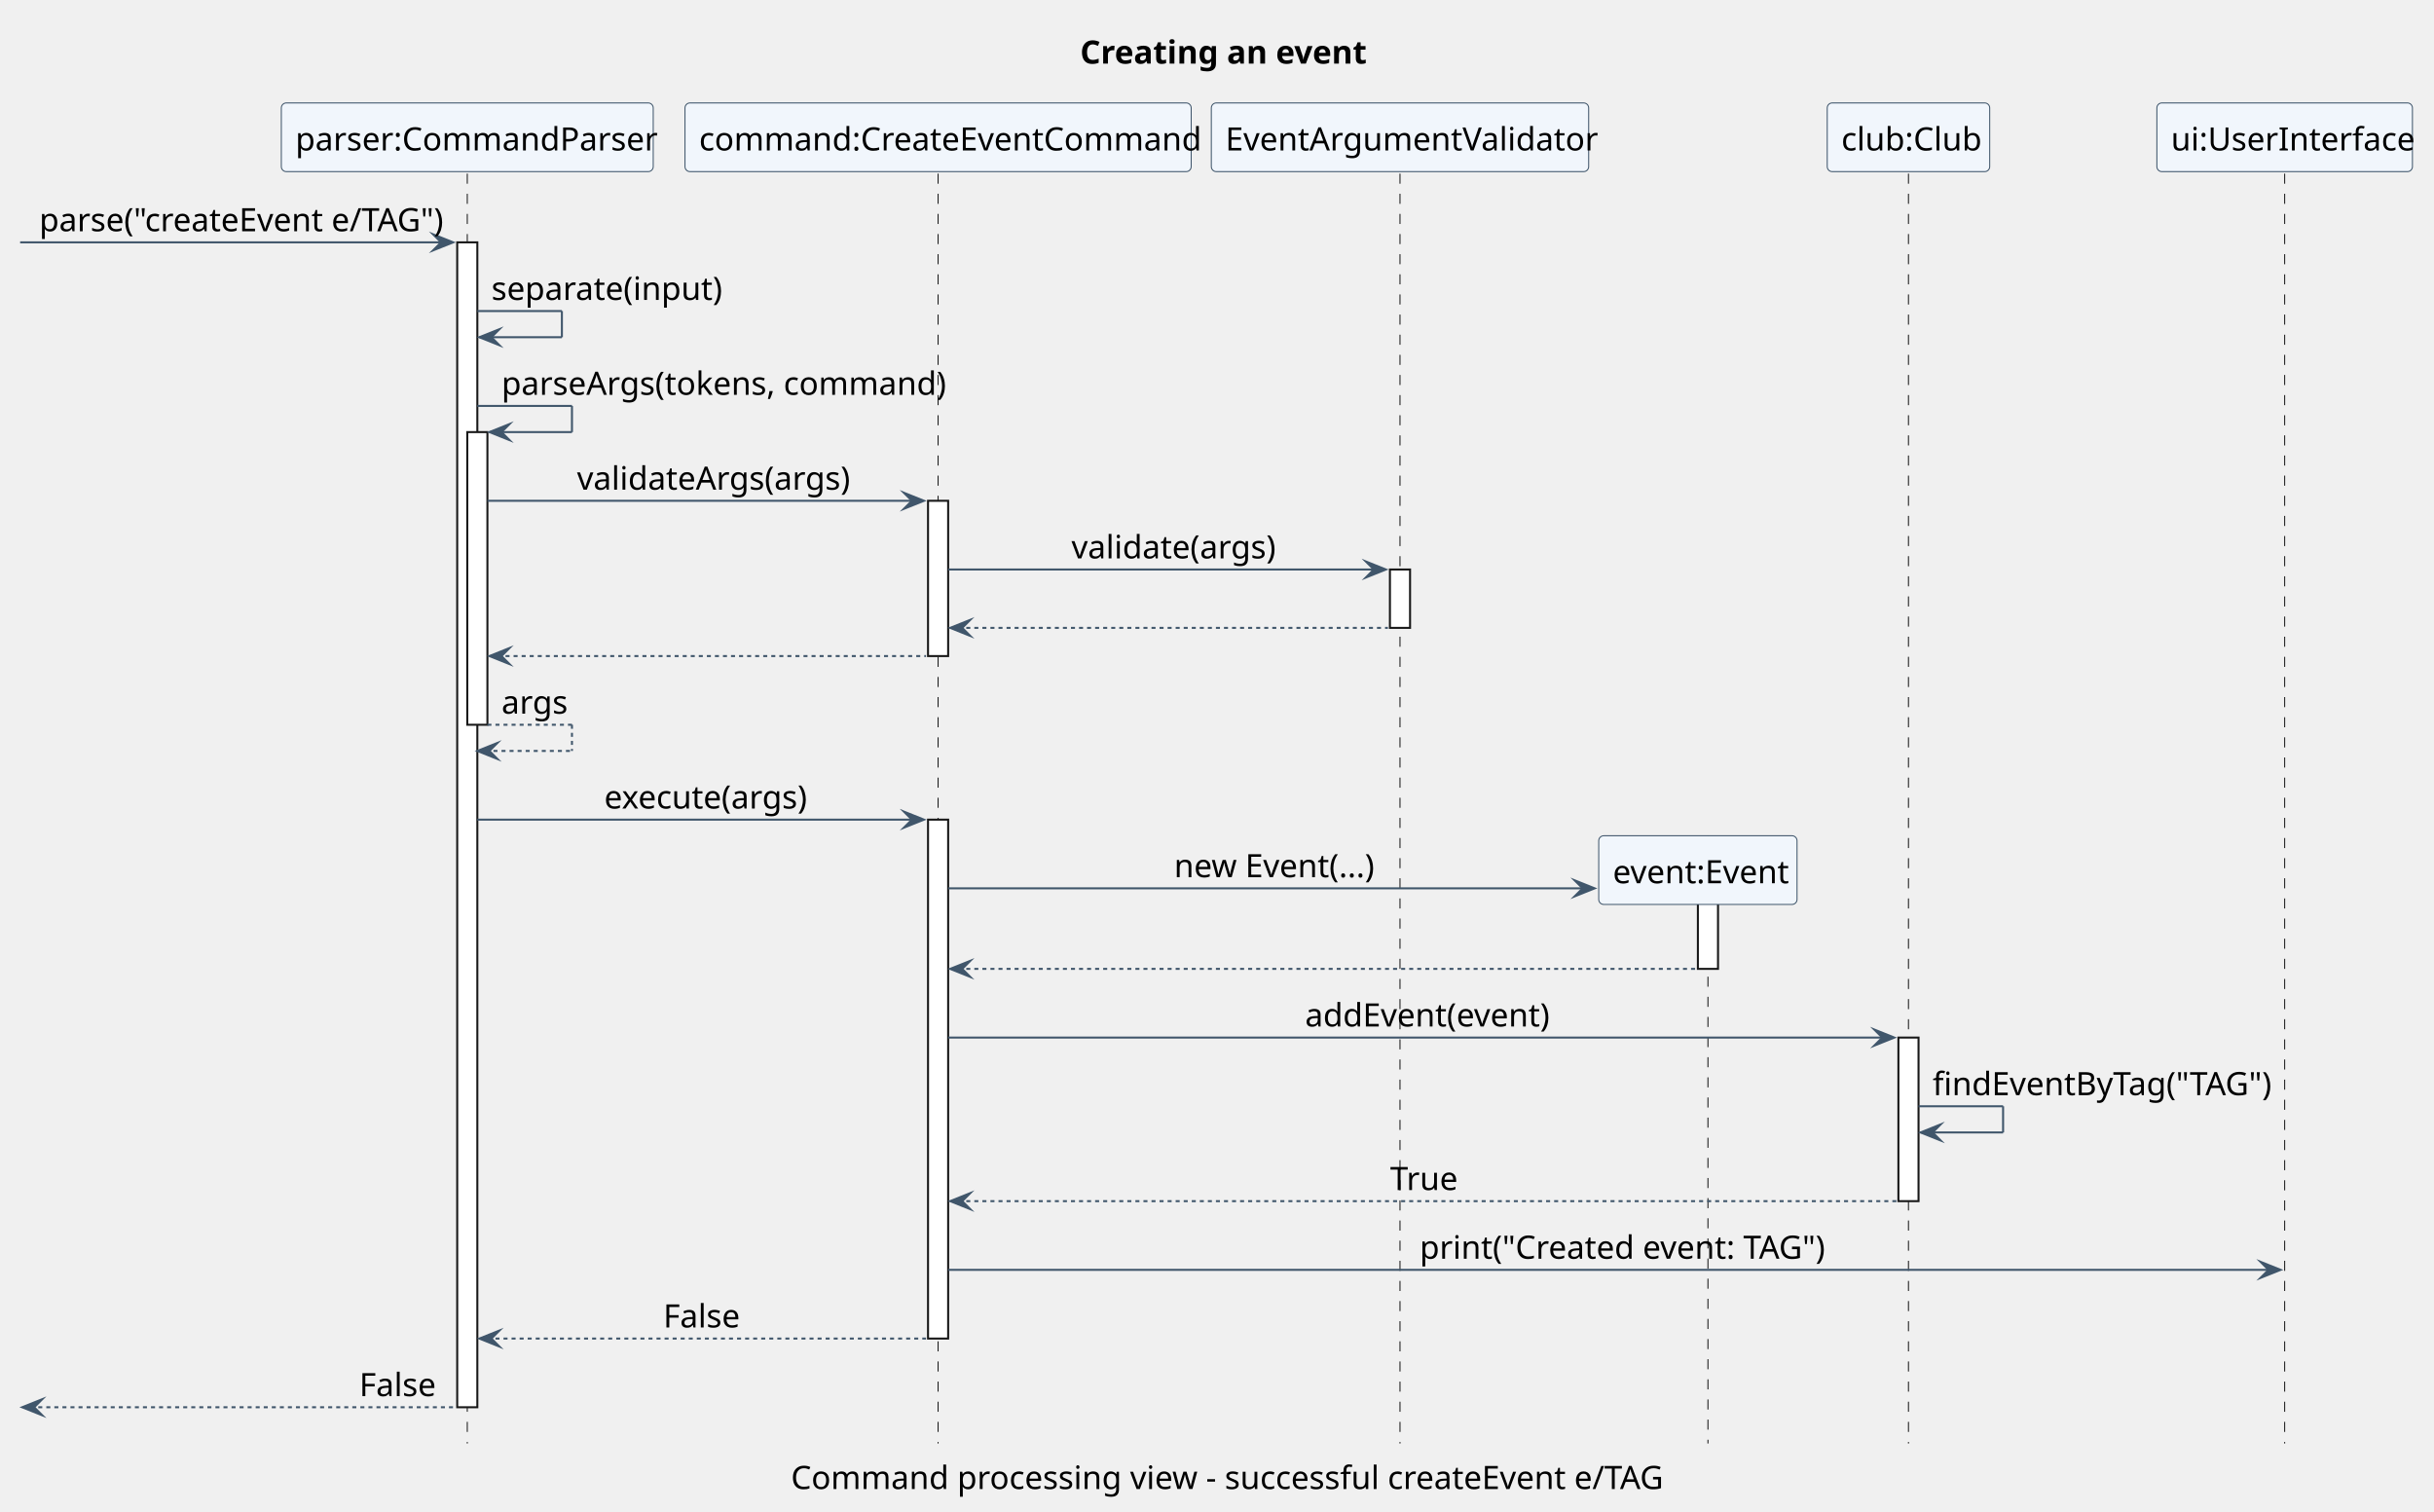
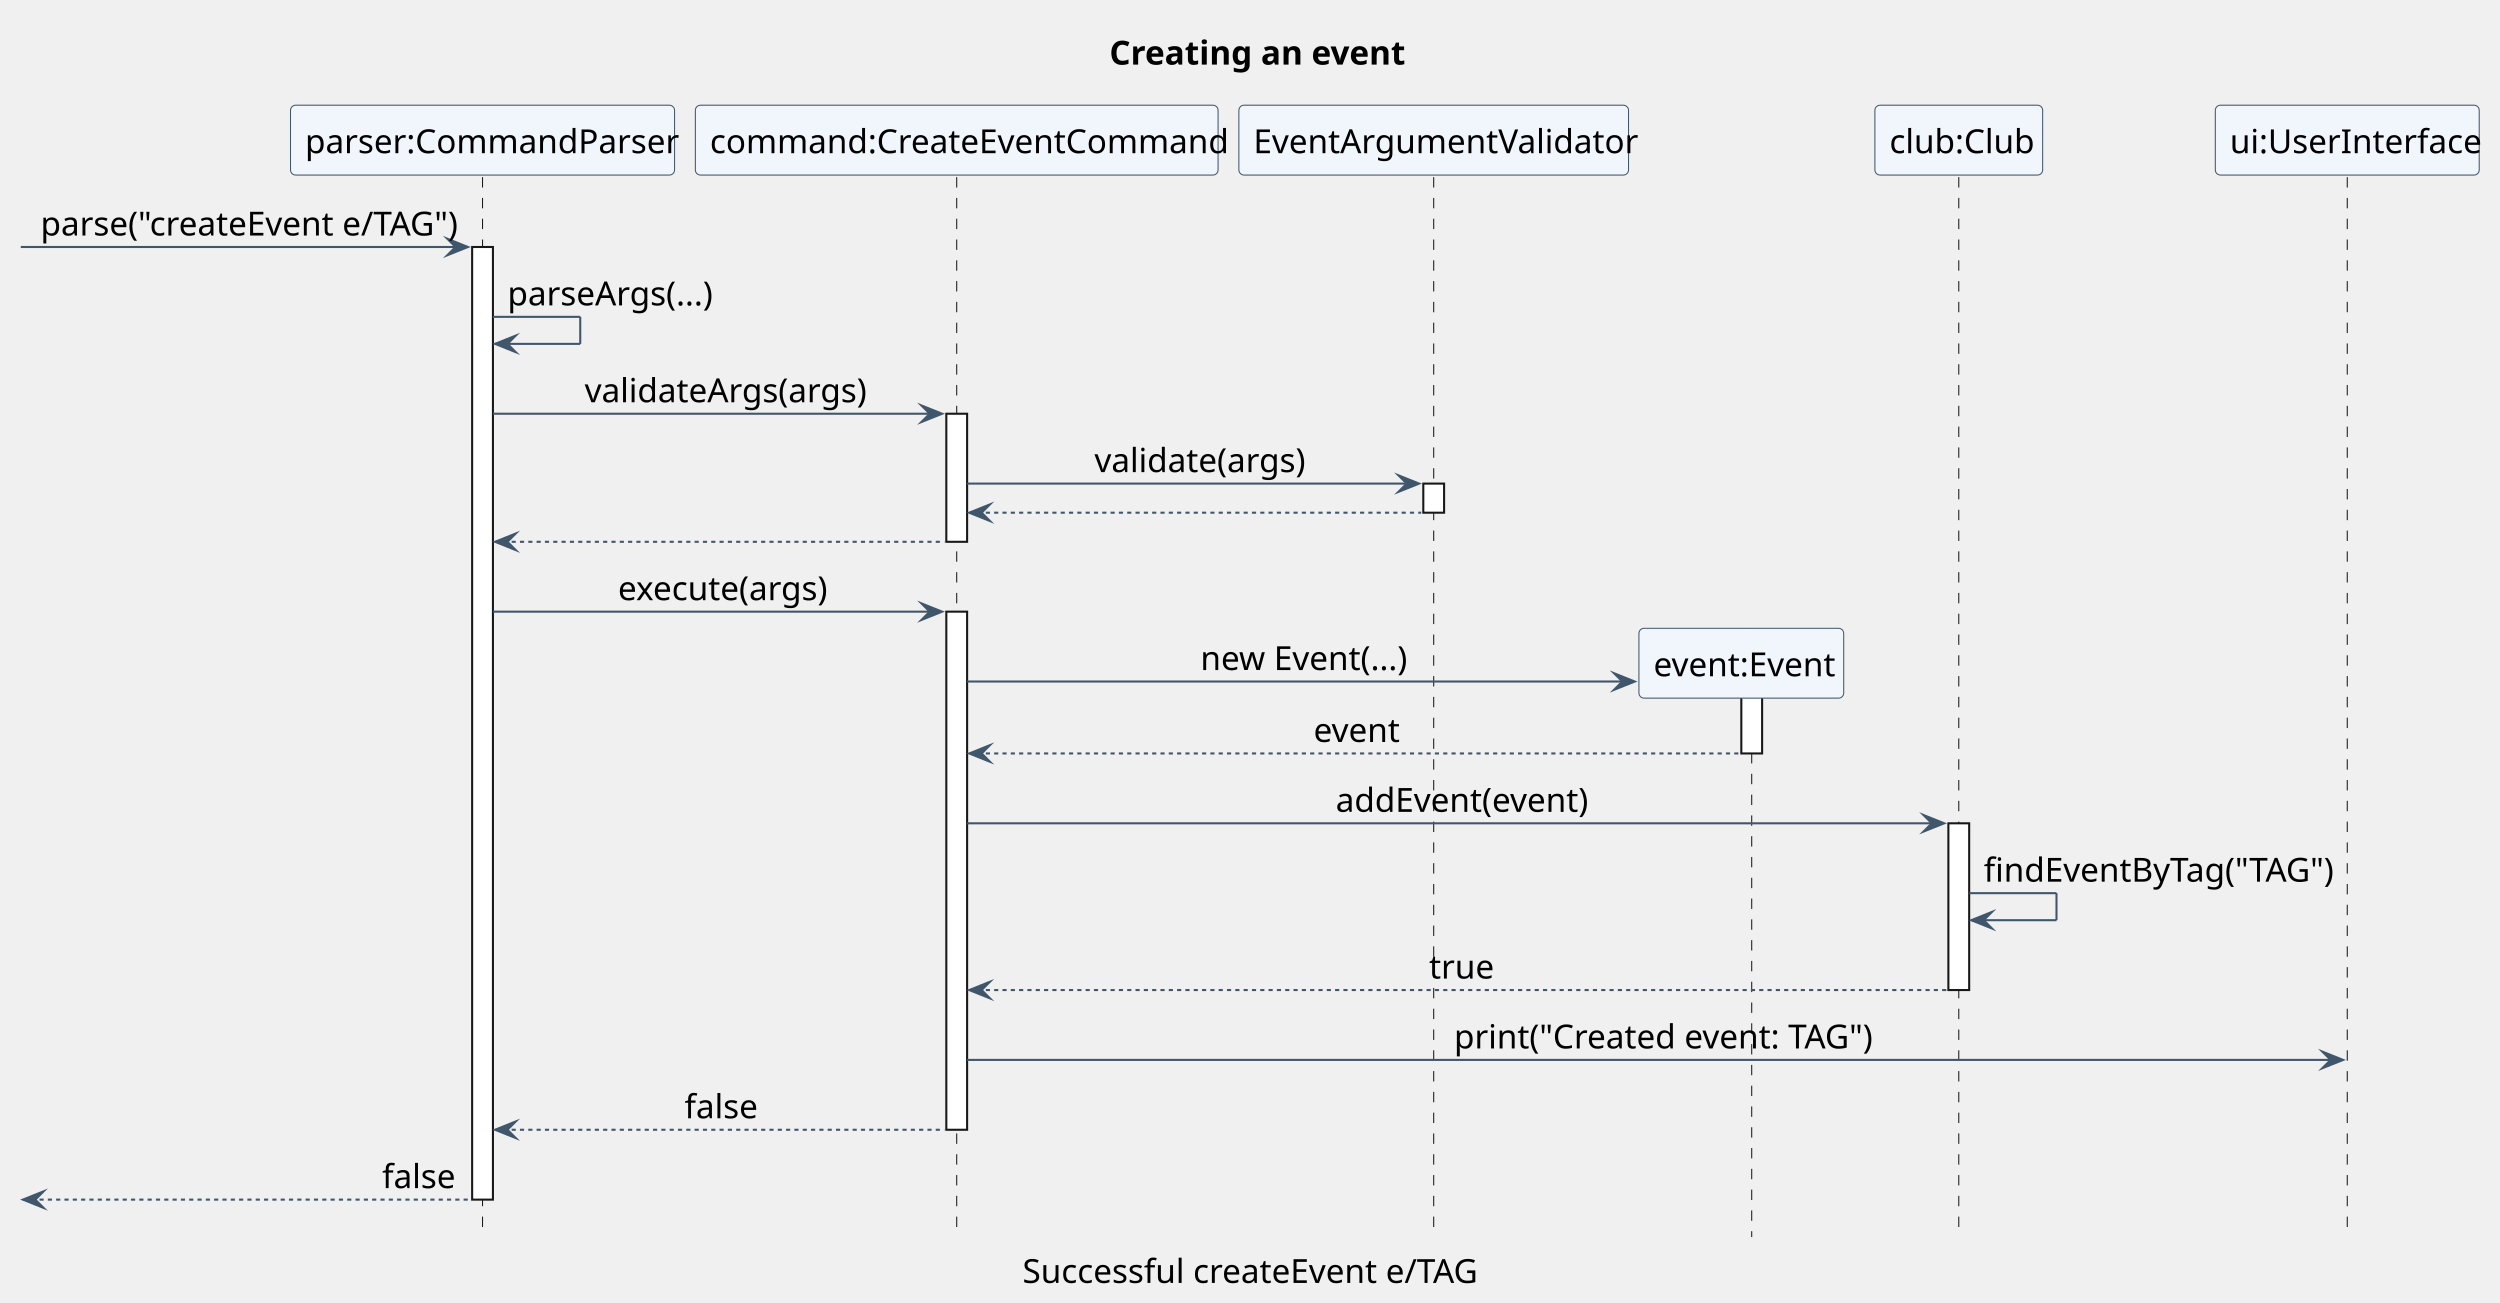
- <svg xmlns="http://www.w3.org/2000/svg" version="1.1" data-diagram-type="SEQUENCE" style="width:1209px;height:751px;background:#FFFFFF;" width="1209px" height="751px" viewBox="0 0 1209 751" zoomAndPan="magnify" preserveAspectRatio="none" contentStyleType="text/css">
+ <svg xmlns="http://www.w3.org/2000/svg" version="1.1" data-diagram-type="SEQUENCE" style="width:760px;height:396px;background:#FFFFFF;" width="760.309px" height="396.903px" viewBox="0 0 760 396" zoomAndPan="magnify" preserveAspectRatio="none" contentStyleType="text/css">
  <defs />
  <g font-family="sans-serif" lengthAdjust="spacing">
-     <g class="title" data-source-line="2">
-       <text x="536.516" y="31.609" fill="#000" font-size="16" textLength="134.258" font-weight="700">Creating an event</text>
+     <g class="title" data-source-line="3">
+       <text x="337.258" y="19.647" fill="#000" font-size="10.112" textLength="84.852" font-weight="700">Creating an event</text>
    </g>
    <g>
-       <rect x="228.602" y="86.25" width="8" height="630.75" fill="#000" fill-opacity="0" />
-       <line x1="232.102" y1="86.25" x2="232.102" y2="717" style="stroke:#181818;stroke-width:0.5;stroke-dasharray:5,5;" />
+       <rect x="144.479" y="53.849" width="5.056" height="322.212" fill="#000" fill-opacity="0" />
+       <line x1="146.691" y1="53.849" x2="146.691" y2="376.061" style="stroke:#181818;stroke-width:0.316;stroke-dasharray:3.16,3.16;" />
    </g>
    <g>
-       <rect x="227.102" y="120.375" width="10" height="578.625" fill="#FFF" style="stroke:#181818;stroke-width:1;" />
+       <rect x="143.531" y="75.086" width="6.32" height="289.599" fill="#FFF" style="stroke:#181818;stroke-width:0.632;" />
    </g>
    <g>
-       <rect x="232.102" y="214.625" width="10" height="145.375" fill="#FFF" style="stroke:#181818;stroke-width:1;" />
+       <rect x="288.629" y="53.849" width="5.056" height="322.212" fill="#000" fill-opacity="0" />
+       <line x1="290.841" y1="53.849" x2="290.841" y2="376.061" style="stroke:#181818;stroke-width:0.316;stroke-dasharray:3.16,3.16;" />
    </g>
    <g>
-       <rect x="462.461" y="86.25" width="8" height="630.75" fill="#000" fill-opacity="0" />
-       <line x1="465.961" y1="86.25" x2="465.961" y2="717" style="stroke:#181818;stroke-width:0.5;stroke-dasharray:5,5;" />
+       <rect x="287.681" y="125.775" width="6.32" height="38.933" fill="#FFF" style="stroke:#181818;stroke-width:0.632;" />
    </g>
    <g>
-       <rect x="460.961" y="248.75" width="10" height="77.125" fill="#FFF" style="stroke:#181818;stroke-width:1;" />
+       <rect x="287.681" y="185.944" width="6.32" height="157.504" fill="#FFF" style="stroke:#181818;stroke-width:0.632;" />
    </g>
    <g>
-       <rect x="460.961" y="407.125" width="10" height="257.75" fill="#FFF" style="stroke:#181818;stroke-width:1;" />
+       <rect x="433.633" y="53.849" width="5.056" height="322.212" fill="#000" fill-opacity="0" />
+       <line x1="435.845" y1="53.849" x2="435.845" y2="376.061" style="stroke:#181818;stroke-width:0.316;stroke-dasharray:3.16,3.16;" />
    </g>
    <g>
-       <rect x="691.895" y="86.25" width="8" height="630.75" fill="#000" fill-opacity="0" />
-       <line x1="695.395" y1="86.25" x2="695.395" y2="717" style="stroke:#181818;stroke-width:0.5;stroke-dasharray:5,5;" />
+       <rect x="432.685" y="147.012" width="6.32" height="8.848" fill="#FFF" style="stroke:#181818;stroke-width:0.632;" />
    </g>
    <g>
-       <rect x="690.395" y="282.875" width="10" height="29" fill="#FFF" style="stroke:#181818;stroke-width:1;" />
+       <rect x="530.309" y="191" width="5.056" height="185.061" fill="#000" fill-opacity="0" />
+       <line x1="532.521" y1="191" x2="532.521" y2="376.061" style="stroke:#181818;stroke-width:0.316;stroke-dasharray:3.16,3.16;" />
    </g>
    <g>
-       <rect x="844.859" y="415.125" width="8" height="301.875" fill="#000" fill-opacity="0" />
-       <line x1="848.359" y1="415.125" x2="848.359" y2="717" style="stroke:#181818;stroke-width:0.5;stroke-dasharray:5,5;" />
+       <rect x="529.361" y="207.181" width="6.32" height="21.869" fill="#FFF" style="stroke:#181818;stroke-width:0.632;" />
    </g>
    <g>
-       <rect x="843.359" y="441.25" width="10" height="40" fill="#FFF" style="stroke:#181818;stroke-width:1;" />
+       <rect x="593.258" y="53.849" width="5.056" height="322.212" fill="#000" fill-opacity="0" />
+       <line x1="595.47" y1="53.849" x2="595.47" y2="376.061" style="stroke:#181818;stroke-width:0.316;stroke-dasharray:3.16,3.16;" />
    </g>
    <g>
-       <rect x="944.461" y="86.25" width="8" height="630.75" fill="#000" fill-opacity="0" />
-       <line x1="947.961" y1="86.25" x2="947.961" y2="717" style="stroke:#181818;stroke-width:0.5;stroke-dasharray:5,5;" />
+       <rect x="592.31" y="250.286" width="6.32" height="50.689" fill="#FFF" style="stroke:#181818;stroke-width:0.632;" />
    </g>
    <g>
-       <rect x="942.961" y="515.375" width="10" height="81.25" fill="#FFF" style="stroke:#181818;stroke-width:1;" />
+       <rect x="711.355" y="53.849" width="5.056" height="322.212" fill="#000" fill-opacity="0" />
+       <line x1="713.567" y1="53.849" x2="713.567" y2="376.061" style="stroke:#181818;stroke-width:0.316;stroke-dasharray:3.16,3.16;" />
    </g>
-     <g>
-       <rect x="1131.32" y="86.25" width="8" height="630.75" fill="#000" fill-opacity="0" />
-       <line x1="1134.82" y1="86.25" x2="1134.82" y2="717" style="stroke:#181818;stroke-width:0.5;stroke-dasharray:5,5;" />
-     </g>
-     <rect x="139.738" y="51.125" width="184.727" height="34.125" fill="#F1F6FC" style="stroke:#40566B;stroke-width:0.5;" rx="2.5" ry="2.5" />
-     <text x="146.738" y="74.734" fill="#000" font-size="16" textLength="170.727">parser:CommandParser</text>
-     <rect x="340.242" y="51.125" width="251.438" height="34.125" fill="#F1F6FC" style="stroke:#40566B;stroke-width:0.5;" rx="2.5" ry="2.5" />
-     <text x="347.242" y="74.734" fill="#000" font-size="16" textLength="237.438">command:CreateEventCommand</text>
-     <rect x="601.68" y="51.125" width="187.43" height="34.125" fill="#F1F6FC" style="stroke:#40566B;stroke-width:0.5;" rx="2.5" ry="2.5" />
-     <text x="608.68" y="74.734" fill="#000" font-size="16" textLength="173.43">EventArgumentValidator</text>
-     <rect x="907.609" y="51.125" width="80.703" height="34.125" fill="#F1F6FC" style="stroke:#40566B;stroke-width:0.5;" rx="2.5" ry="2.5" />
-     <text x="914.609" y="74.734" fill="#000" font-size="16" textLength="66.703">club:Club</text>
-     <rect x="1071.352" y="51.125" width="126.938" height="34.125" fill="#F1F6FC" style="stroke:#40566B;stroke-width:0.5;" rx="2.5" ry="2.5" />
-     <text x="1078.352" y="74.734" fill="#000" font-size="16" textLength="112.938">ui:UserInterface</text>
-     <polygon points="215.102,116.375,225.102,120.375,215.102,124.375,219.102,120.375" fill="#40566B" style="stroke:#40566B;stroke-width:1;stroke-linejoin:miter;stroke-miterlimit:10;" />
-     <line x1="10" y1="120.375" x2="221.102" y2="120.375" style="stroke:#40566B;stroke-width:1;" />
-     <text x="19.5" y="114.859" fill="#000" font-size="16" textLength="198.102">parse("createEvent e/TAG")</text>
-     <line x1="237.102" y1="154.5" x2="279.102" y2="154.5" style="stroke:#40566B;stroke-width:1;" />
-     <line x1="279.102" y1="154.5" x2="279.102" y2="167.5" style="stroke:#40566B;stroke-width:1;" />
-     <line x1="238.102" y1="167.5" x2="279.102" y2="167.5" style="stroke:#40566B;stroke-width:1;" />
-     <polygon points="248.102,163.5,238.102,167.5,248.102,171.5,244.102,167.5" fill="#40566B" style="stroke:#40566B;stroke-width:1;stroke-linejoin:miter;stroke-miterlimit:10;" />
-     <text x="244.102" y="148.984" fill="#000" font-size="16" textLength="107.617">separate(input)</text>
-     <line x1="237.102" y1="201.625" x2="284.102" y2="201.625" style="stroke:#40566B;stroke-width:1;" />
-     <line x1="284.102" y1="201.625" x2="284.102" y2="214.625" style="stroke:#40566B;stroke-width:1;" />
-     <line x1="243.102" y1="214.625" x2="284.102" y2="214.625" style="stroke:#40566B;stroke-width:1;" />
-     <polygon points="253.102,210.625,243.102,214.625,253.102,218.625,249.102,214.625" fill="#40566B" style="stroke:#40566B;stroke-width:1;stroke-linejoin:miter;stroke-miterlimit:10;" />
-     <text x="249.102" y="196.109" fill="#000" font-size="16" textLength="209.859">parseArgs(tokens, command)</text>
-     <polygon points="448.961,244.75,458.961,248.75,448.961,252.75,452.961,248.75" fill="#40566B" style="stroke:#40566B;stroke-width:1;stroke-linejoin:miter;stroke-miterlimit:10;" />
-     <line x1="242.102" y1="248.75" x2="454.961" y2="248.75" style="stroke:#40566B;stroke-width:1;" />
-     <text x="286.617" y="243.234" fill="#000" font-size="16" textLength="129.828">validateArgs(args)</text>
-     <polygon points="678.395,278.875,688.395,282.875,678.395,286.875,682.395,282.875" fill="#40566B" style="stroke:#40566B;stroke-width:1;stroke-linejoin:miter;stroke-miterlimit:10;" />
-     <line x1="470.961" y1="282.875" x2="684.395" y2="282.875" style="stroke:#40566B;stroke-width:1;" />
-     <text x="532.213" y="277.359" fill="#000" font-size="16" textLength="96.93">validate(args)</text>
-     <polygon points="481.961,307.875,471.961,311.875,481.961,315.875,477.961,311.875" fill="#40566B" style="stroke:#40566B;stroke-width:1;stroke-linejoin:miter;stroke-miterlimit:10;" />
-     <line x1="475.961" y1="311.875" x2="689.395" y2="311.875" style="stroke:#40566B;stroke-width:1;stroke-dasharray:2,2;" />
-     <polygon points="253.102,321.875,243.102,325.875,253.102,329.875,249.102,325.875" fill="#40566B" style="stroke:#40566B;stroke-width:1;stroke-linejoin:miter;stroke-miterlimit:10;" />
-     <line x1="247.102" y1="325.875" x2="459.961" y2="325.875" style="stroke:#40566B;stroke-width:1;stroke-dasharray:2,2;" />
-     <line x1="242.102" y1="360" x2="284.102" y2="360" style="stroke:#40566B;stroke-width:1;stroke-dasharray:2,2;" />
-     <line x1="284.102" y1="360" x2="284.102" y2="373" style="stroke:#40566B;stroke-width:1;stroke-dasharray:2,2;" />
-     <line x1="237.102" y1="373" x2="284.102" y2="373" style="stroke:#40566B;stroke-width:1;stroke-dasharray:2,2;" />
-     <polygon points="247.102,369,237.102,373,247.102,377,243.102,373" fill="#40566B" style="stroke:#40566B;stroke-width:1;stroke-linejoin:miter;stroke-miterlimit:10;" />
-     <text x="249.102" y="354.484" fill="#000" font-size="16" textLength="31.125">args</text>
-     <polygon points="448.961,403.125,458.961,407.125,448.961,411.125,452.961,407.125" fill="#40566B" style="stroke:#40566B;stroke-width:1;stroke-linejoin:miter;stroke-miterlimit:10;" />
-     <line x1="237.102" y1="407.125" x2="454.961" y2="407.125" style="stroke:#40566B;stroke-width:1;" />
-     <text x="300.121" y="401.609" fill="#000" font-size="16" textLength="97.82">execute(args)</text>
-     <rect x="794.109" y="415.125" width="98.5" height="34.125" fill="#F1F6FC" style="stroke:#40566B;stroke-width:0.5;" rx="2.5" ry="2.5" />
-     <text x="801.109" y="438.734" fill="#000" font-size="16" textLength="84.5">event:Event</text>
-     <polygon points="782.109,437.25,792.109,441.25,782.109,445.25,786.109,441.25" fill="#40566B" style="stroke:#40566B;stroke-width:1;stroke-linejoin:miter;stroke-miterlimit:10;" />
-     <line x1="470.961" y1="441.25" x2="788.109" y2="441.25" style="stroke:#40566B;stroke-width:1;" />
-     <text x="583.184" y="435.734" fill="#000" font-size="16" textLength="98.703">new Event(...)</text>
-     <polygon points="481.961,477.25,471.961,481.25,481.961,485.25,477.961,481.25" fill="#40566B" style="stroke:#40566B;stroke-width:1;stroke-linejoin:miter;stroke-miterlimit:10;" />
-     <line x1="475.961" y1="481.25" x2="842.359" y2="481.25" style="stroke:#40566B;stroke-width:1;stroke-dasharray:2,2;" />
-     <polygon points="930.961,511.375,940.961,515.375,930.961,519.375,934.961,515.375" fill="#40566B" style="stroke:#40566B;stroke-width:1;stroke-linejoin:miter;stroke-miterlimit:10;" />
-     <line x1="470.961" y1="515.375" x2="936.961" y2="515.375" style="stroke:#40566B;stroke-width:1;" />
-     <text x="648.258" y="509.859" fill="#000" font-size="16" textLength="117.406">addEvent(event)</text>
-     <line x1="952.961" y1="549.5" x2="994.961" y2="549.5" style="stroke:#40566B;stroke-width:1;" />
-     <line x1="994.961" y1="549.5" x2="994.961" y2="562.5" style="stroke:#40566B;stroke-width:1;" />
-     <line x1="953.961" y1="562.5" x2="994.961" y2="562.5" style="stroke:#40566B;stroke-width:1;" />
-     <polygon points="963.961,558.5,953.961,562.5,963.961,566.5,959.961,562.5" fill="#40566B" style="stroke:#40566B;stroke-width:1;stroke-linejoin:miter;stroke-miterlimit:10;" />
-     <text x="959.961" y="543.984" fill="#000" font-size="16" textLength="167.859">findEventByTag("TAG")</text>
-     <polygon points="481.961,592.625,471.961,596.625,481.961,600.625,477.961,596.625" fill="#40566B" style="stroke:#40566B;stroke-width:1;stroke-linejoin:miter;stroke-miterlimit:10;" />
-     <line x1="475.961" y1="596.625" x2="941.961" y2="596.625" style="stroke:#40566B;stroke-width:1;stroke-dasharray:2,2;" />
-     <text x="690.512" y="591.109" fill="#000" font-size="16" textLength="32.898">True</text>
-     <polygon points="1122.82,626.75,1132.82,630.75,1122.82,634.75,1126.82,630.75" fill="#40566B" style="stroke:#40566B;stroke-width:1;stroke-linejoin:miter;stroke-miterlimit:10;" />
-     <line x1="470.961" y1="630.75" x2="1128.82" y2="630.75" style="stroke:#40566B;stroke-width:1;" />
-     <text x="705.176" y="625.234" fill="#000" font-size="16" textLength="195.43">print("Created event: TAG")</text>
-     <polygon points="248.102,660.875,238.102,664.875,248.102,668.875,244.102,664.875" fill="#40566B" style="stroke:#40566B;stroke-width:1;stroke-linejoin:miter;stroke-miterlimit:10;" />
-     <line x1="242.102" y1="664.875" x2="459.961" y2="664.875" style="stroke:#40566B;stroke-width:1;stroke-dasharray:2,2;" />
-     <text x="329.469" y="659.359" fill="#000" font-size="16" textLength="39.125">False</text>
-     <polygon points="21,695,11,699,21,703,17,699" fill="#40566B" style="stroke:#40566B;stroke-width:1;stroke-linejoin:miter;stroke-miterlimit:10;" />
-     <line x1="15" y1="699" x2="226.102" y2="699" style="stroke:#40566B;stroke-width:1;stroke-dasharray:2,2;" />
-     <text x="178.477" y="693.484" fill="#000" font-size="16" textLength="39.125">False</text>
-     <g class="caption" data-source-line="3">
-       <text x="392.895" y="739.609" fill="#000" font-size="16" textLength="421.5">Command processing view - successful createEvent e/TAG</text>
+     <rect x="88.316" y="31.981" width="116.749" height="21.237" fill="#F1F6FC" style="stroke:#40566B;stroke-width:0.316;" rx="1.58" ry="1.58" />
+     <text x="92.74" y="46.571" fill="#000" font-size="10.112" textLength="107.901">parser:CommandParser</text>
+     <rect x="211.385" y="31.981" width="158.911" height="21.237" fill="#F1F6FC" style="stroke:#40566B;stroke-width:0.316;" rx="1.58" ry="1.58" />
+     <text x="215.809" y="46.571" fill="#000" font-size="10.112" textLength="150.063">command:CreateEventCommand</text>
+     <rect x="376.617" y="31.981" width="118.458" height="21.237" fill="#F1F6FC" style="stroke:#40566B;stroke-width:0.316;" rx="1.58" ry="1.58" />
+     <text x="381.041" y="46.571" fill="#000" font-size="10.112" textLength="109.609">EventArgumentValidator</text>
+     <rect x="569.967" y="31.981" width="51.005" height="21.237" fill="#F1F6FC" style="stroke:#40566B;stroke-width:0.316;" rx="1.58" ry="1.58" />
+     <text x="574.391" y="46.571" fill="#000" font-size="10.112" textLength="42.157">club:Club</text>
+     <rect x="673.454" y="31.981" width="80.226" height="21.237" fill="#F1F6FC" style="stroke:#40566B;stroke-width:0.316;" rx="1.58" ry="1.58" />
+     <text x="677.878" y="46.571" fill="#000" font-size="10.112" textLength="71.378">ui:UserInterface</text>
+     <polygon points="135.946,72.558,142.267,75.086,135.946,77.614,138.474,75.086" fill="#40566B" style="stroke:#40566B;stroke-width:0.632;stroke-linejoin:miter;stroke-miterlimit:10;" />
+     <line x1="6.32" y1="75.086" x2="139.739" y2="75.086" style="stroke:#40566B;stroke-width:0.632;" />
+     <text x="12.324" y="71.6" fill="#000" font-size="10.112" textLength="125.202">parse("createEvent e/TAG")</text>
+     <line x1="149.851" y1="96.322" x2="176.395" y2="96.322" style="stroke:#40566B;stroke-width:0.632;" />
+     <line x1="176.395" y1="96.322" x2="176.395" y2="104.538" style="stroke:#40566B;stroke-width:0.632;" />
+     <line x1="150.483" y1="104.538" x2="176.395" y2="104.538" style="stroke:#40566B;stroke-width:0.632;" />
+     <polygon points="156.803,102.01,150.483,104.538,156.803,107.067,154.275,104.538" fill="#40566B" style="stroke:#40566B;stroke-width:0.632;stroke-linejoin:miter;stroke-miterlimit:10;" />
+     <text x="154.275" y="92.836" fill="#000" font-size="10.112" textLength="61.251">parseArgs(...)</text>
+     <polygon points="280.097,123.247,286.417,125.775,280.097,128.303,282.625,125.775" fill="#40566B" style="stroke:#40566B;stroke-width:0.632;stroke-linejoin:miter;stroke-miterlimit:10;" />
+     <line x1="149.851" y1="125.775" x2="283.889" y2="125.775" style="stroke:#40566B;stroke-width:0.632;" />
+     <text x="177.739" y="122.289" fill="#000" font-size="10.112" textLength="82.053">validateArgs(args)</text>
+     <polygon points="425.101,144.484,431.421,147.012,425.101,149.54,427.629,147.012" fill="#40566B" style="stroke:#40566B;stroke-width:0.632;stroke-linejoin:miter;stroke-miterlimit:10;" />
+     <line x1="294.001" y1="147.012" x2="428.893" y2="147.012" style="stroke:#40566B;stroke-width:0.632;" />
+     <text x="332.713" y="143.526" fill="#000" font-size="10.112" textLength="61.261">validate(args)</text>
+     <polygon points="300.953,153.332,294.633,155.86,300.953,158.388,298.425,155.86" fill="#40566B" style="stroke:#40566B;stroke-width:0.632;stroke-linejoin:miter;stroke-miterlimit:10;" />
+     <line x1="297.161" y1="155.86" x2="432.053" y2="155.86" style="stroke:#40566B;stroke-width:0.632;stroke-dasharray:1.264,1.264;" />
+     <polygon points="156.803,162.18,150.483,164.708,156.803,167.236,154.275,164.708" fill="#40566B" style="stroke:#40566B;stroke-width:0.632;stroke-linejoin:miter;stroke-miterlimit:10;" />
+     <line x1="153.011" y1="164.708" x2="287.049" y2="164.708" style="stroke:#40566B;stroke-width:0.632;stroke-dasharray:1.264,1.264;" />
+     <polygon points="280.097,183.416,286.417,185.944,280.097,188.472,282.625,185.944" fill="#40566B" style="stroke:#40566B;stroke-width:0.632;stroke-linejoin:miter;stroke-miterlimit:10;" />
+     <line x1="149.851" y1="185.944" x2="283.889" y2="185.944" style="stroke:#40566B;stroke-width:0.632;" />
+     <text x="187.854" y="182.458" fill="#000" font-size="10.112" textLength="61.823">execute(args)</text>
+     <rect x="498.234" y="191" width="62.253" height="21.237" fill="#F1F6FC" style="stroke:#40566B;stroke-width:0.316;" rx="1.58" ry="1.58" />
+     <text x="502.658" y="205.591" fill="#000" font-size="10.112" textLength="53.405">event:Event</text>
+     <polygon points="490.65,204.653,496.97,207.181,490.65,209.709,493.178,207.181" fill="#40566B" style="stroke:#40566B;stroke-width:0.632;stroke-linejoin:miter;stroke-miterlimit:10;" />
+     <line x1="294.001" y1="207.181" x2="494.442" y2="207.181" style="stroke:#40566B;stroke-width:0.632;" />
+     <text x="364.927" y="203.695" fill="#000" font-size="10.112" textLength="62.381">new Event(...)</text>
+     <polygon points="300.953,226.521,294.633,229.049,300.953,231.578,298.425,229.049" fill="#40566B" style="stroke:#40566B;stroke-width:0.632;stroke-linejoin:miter;stroke-miterlimit:10;" />
+     <line x1="297.161" y1="229.049" x2="528.729" y2="229.049" style="stroke:#40566B;stroke-width:0.632;stroke-dasharray:1.264,1.264;" />
+     <text x="399.312" y="225.564" fill="#000" font-size="10.112" textLength="24.737">event</text>
+     <polygon points="584.726,247.758,591.046,250.286,584.726,252.814,587.254,250.286" fill="#40566B" style="stroke:#40566B;stroke-width:0.632;stroke-linejoin:miter;stroke-miterlimit:10;" />
+     <line x1="294.001" y1="250.286" x2="588.518" y2="250.286" style="stroke:#40566B;stroke-width:0.632;" />
+     <text x="406.054" y="246.8" fill="#000" font-size="10.112" textLength="74.202">addEvent(event)</text>
+     <line x1="598.63" y1="271.523" x2="625.174" y2="271.523" style="stroke:#40566B;stroke-width:0.632;" />
+     <line x1="625.174" y1="271.523" x2="625.174" y2="279.739" style="stroke:#40566B;stroke-width:0.632;" />
+     <line x1="599.262" y1="279.739" x2="625.174" y2="279.739" style="stroke:#40566B;stroke-width:0.632;" />
+     <polygon points="605.582,277.211,599.262,279.739,605.582,282.267,603.054,279.739" fill="#40566B" style="stroke:#40566B;stroke-width:0.632;stroke-linejoin:miter;stroke-miterlimit:10;" />
+     <text x="603.054" y="268.037" fill="#000" font-size="10.112" textLength="106.089">findEventByTag("TAG")</text>
+     <polygon points="300.953,298.447,294.633,300.975,300.953,303.503,298.425,300.975" fill="#40566B" style="stroke:#40566B;stroke-width:0.632;stroke-linejoin:miter;stroke-miterlimit:10;" />
+     <line x1="297.161" y1="300.975" x2="591.678" y2="300.975" style="stroke:#40566B;stroke-width:0.632;stroke-dasharray:1.264,1.264;" />
+     <text x="434.443" y="297.489" fill="#000" font-size="10.112" textLength="17.425">true</text>
+     <polygon points="705.983,319.684,712.303,322.212,705.983,324.74,708.511,322.212" fill="#40566B" style="stroke:#40566B;stroke-width:0.632;stroke-linejoin:miter;stroke-miterlimit:10;" />
+     <line x1="294.001" y1="322.212" x2="709.775" y2="322.212" style="stroke:#40566B;stroke-width:0.632;" />
+     <text x="442.027" y="318.726" fill="#000" font-size="10.112" textLength="123.514">print("Created event: TAG")</text>
+     <polygon points="156.803,340.92,150.483,343.448,156.803,345.976,154.275,343.448" fill="#40566B" style="stroke:#40566B;stroke-width:0.632;stroke-linejoin:miter;stroke-miterlimit:10;" />
+     <line x1="153.011" y1="343.448" x2="287.049" y2="343.448" style="stroke:#40566B;stroke-width:0.632;stroke-dasharray:1.264,1.264;" />
+     <text x="208.086" y="339.962" fill="#000" font-size="10.112" textLength="21.36">false</text>
+     <polygon points="13.272,362.157,6.952,364.685,13.272,367.213,10.744,364.685" fill="#40566B" style="stroke:#40566B;stroke-width:0.632;stroke-linejoin:miter;stroke-miterlimit:10;" />
+     <line x1="9.48" y1="364.685" x2="142.899" y2="364.685" style="stroke:#40566B;stroke-width:0.632;stroke-dasharray:1.264,1.264;" />
+     <text x="116.166" y="361.199" fill="#000" font-size="10.112" textLength="21.36">false</text>
+     <g class="caption" data-source-line="4">
+       <text x="310.834" y="390.02" fill="#000" font-size="10.112" textLength="137.699">Successful createEvent e/TAG</text>
    </g>
  </g>
</svg>
